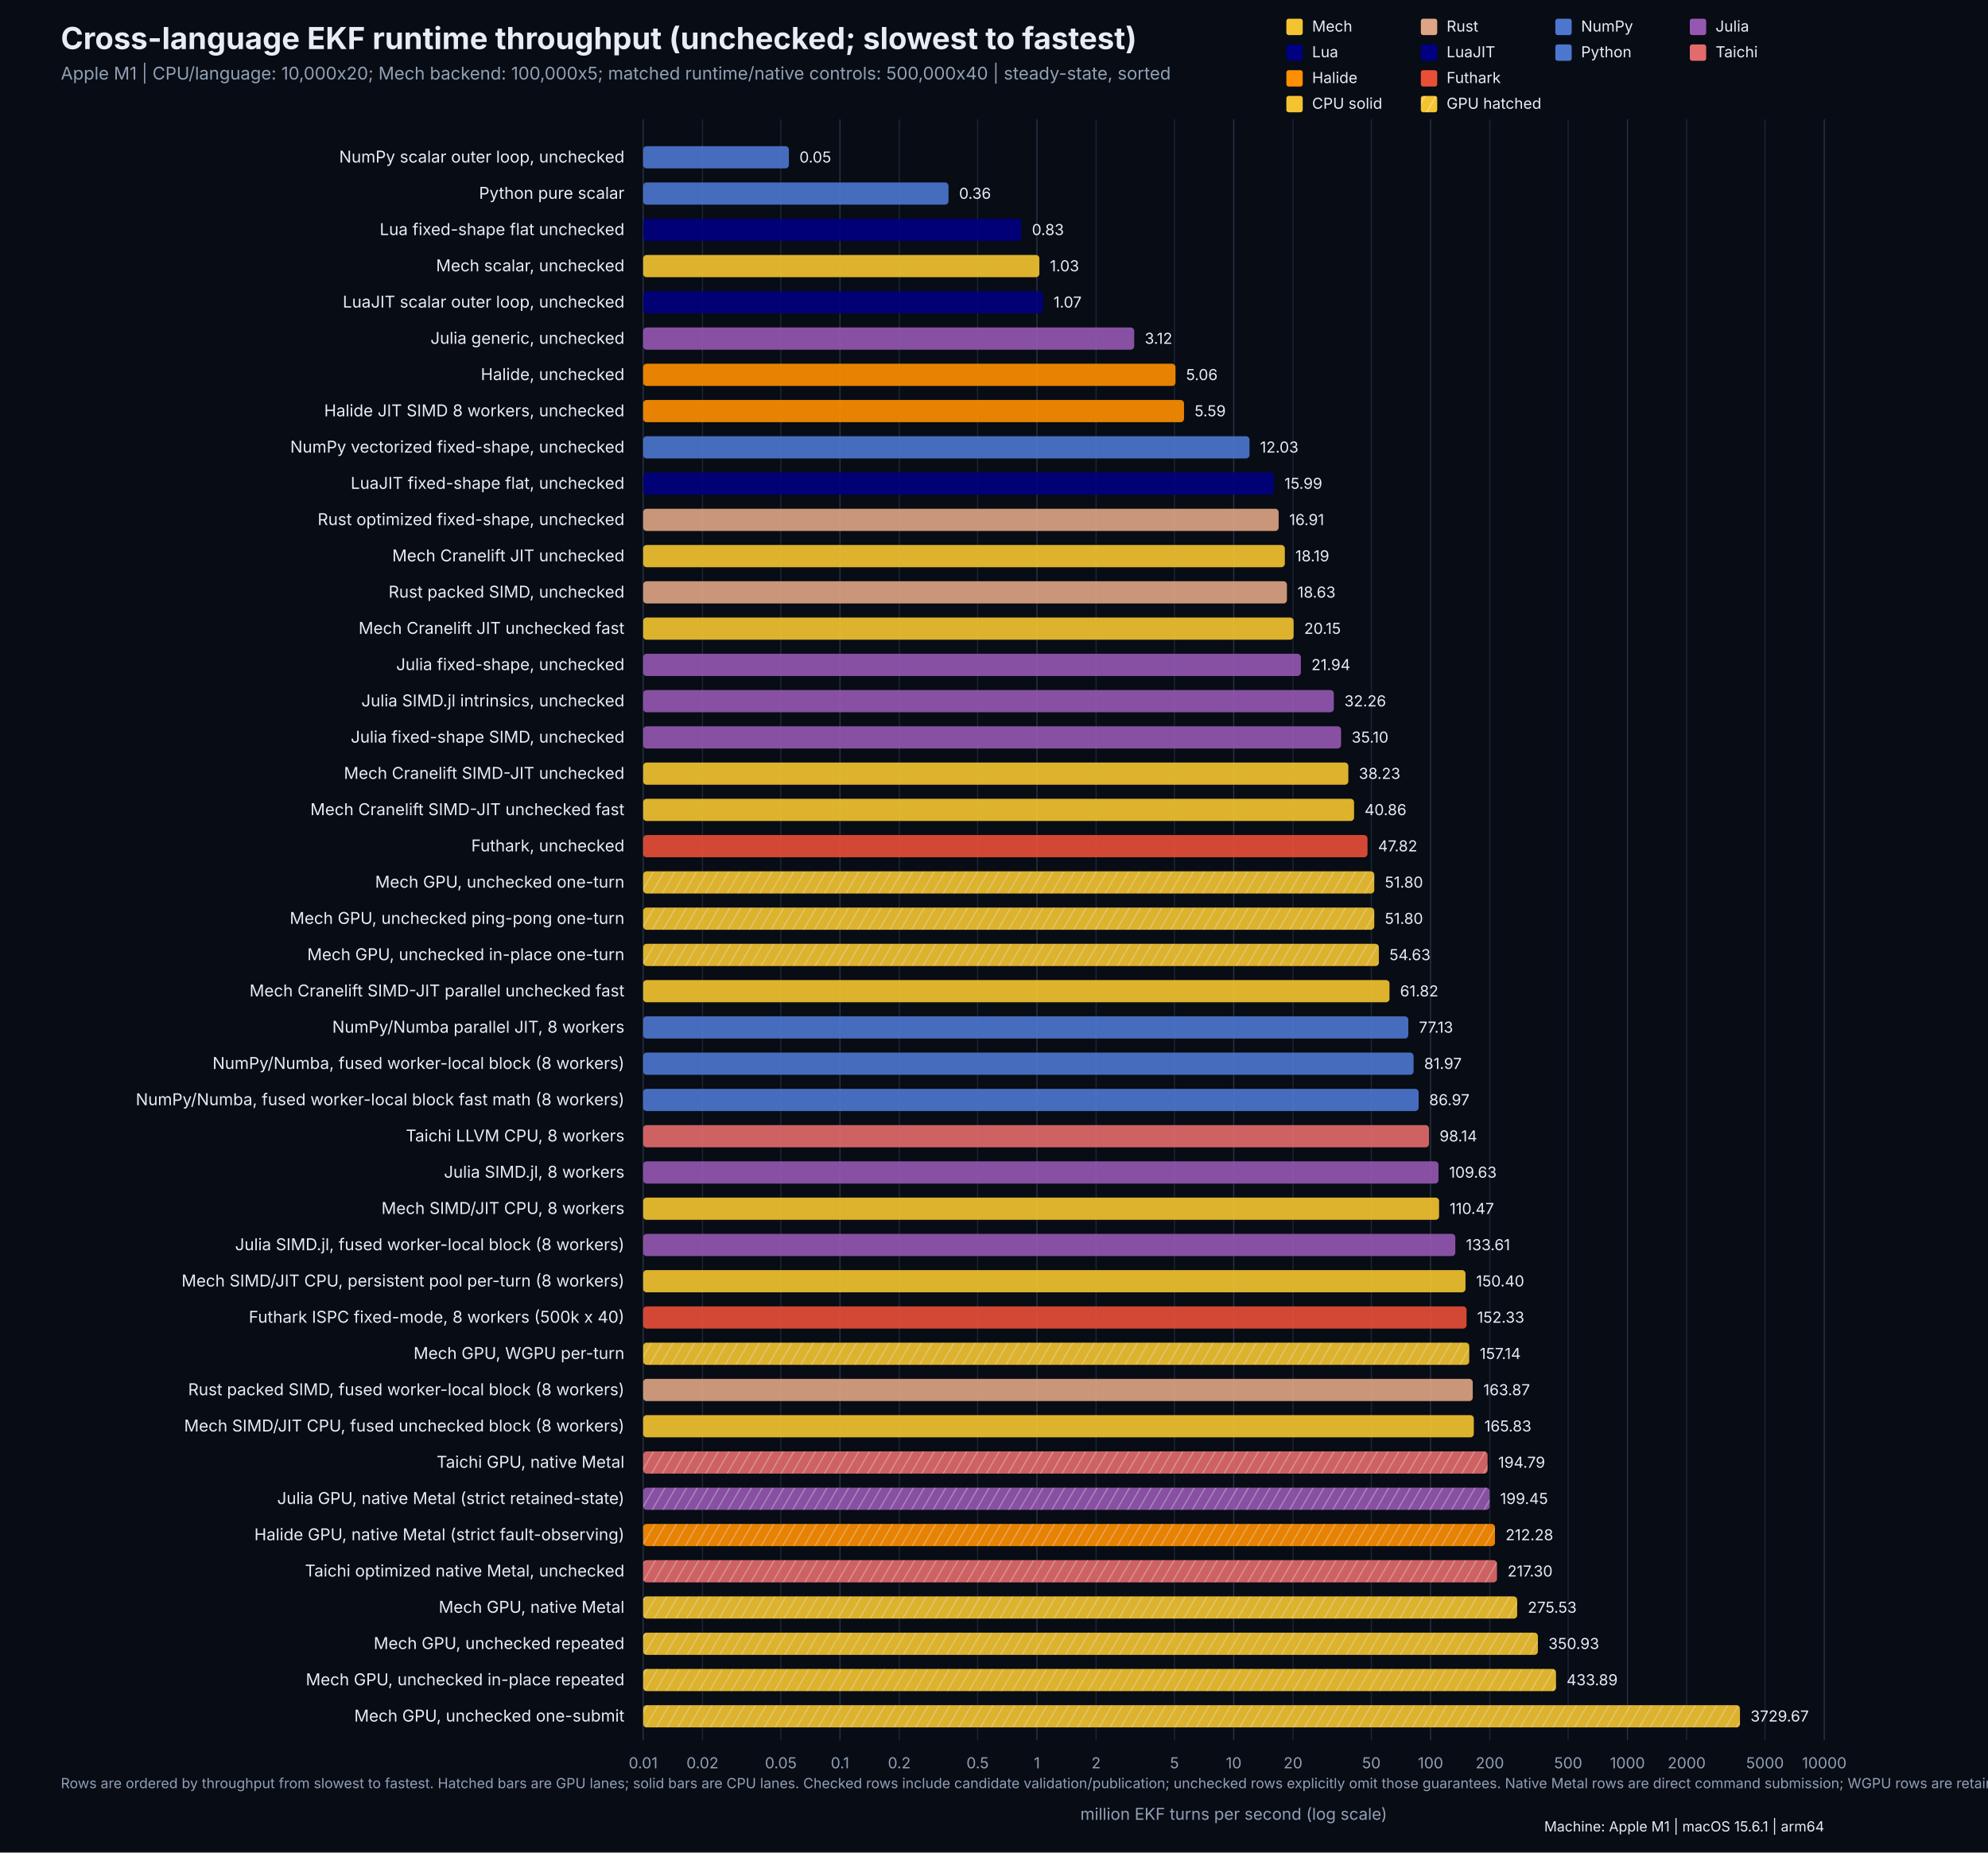
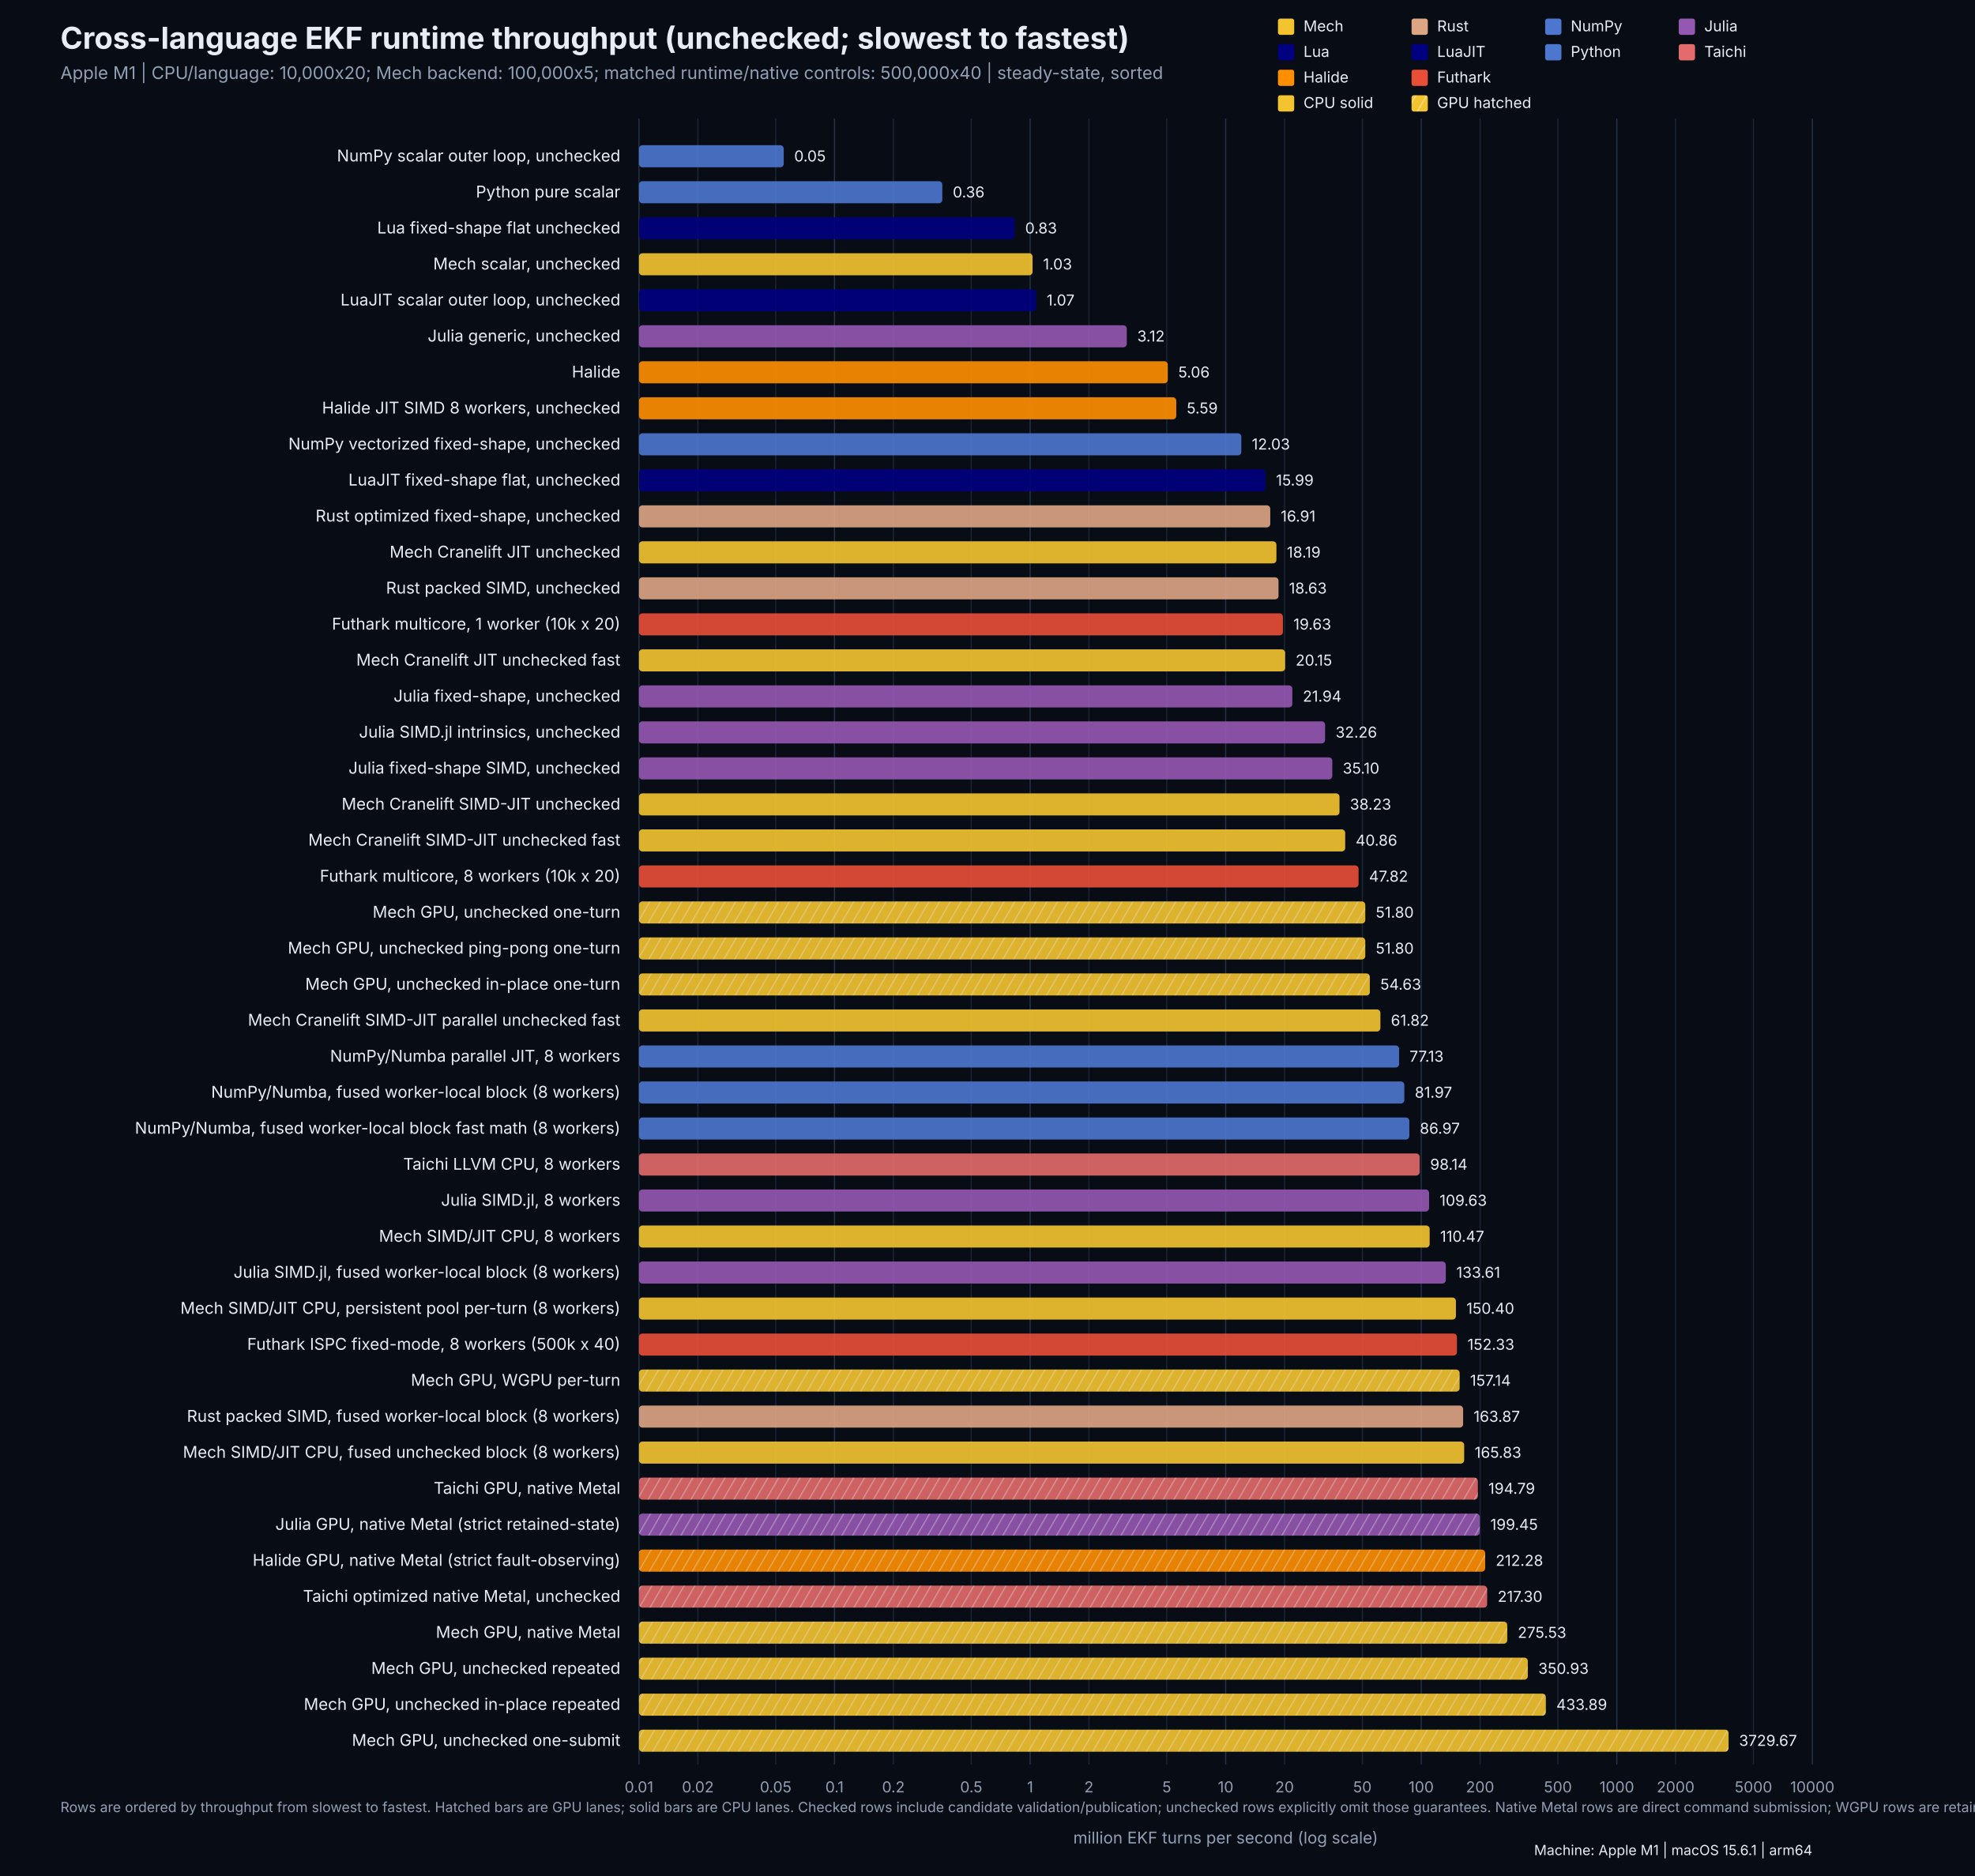
- <svg xmlns="http://www.w3.org/2000/svg" width="1700" height="1584" viewBox="0 0 1700 1584">
+ <svg xmlns="http://www.w3.org/2000/svg" width="1700" height="1615" viewBox="0 0 1700 1615">
  <rect width="100%" height="100%" fill="#080c14" />
  <defs>
    <pattern id="gpu-mech" width="8" height="8" patternUnits="userSpaceOnUse" patternTransform="rotate(30)">
      <rect width="8" height="8" fill="#f4c430" />
      <path d="M0 0V8" stroke="#ffffff" stroke-opacity="0.38" stroke-width="2" />
    </pattern>
    <pattern id="gpu-rust" width="8" height="8" patternUnits="userSpaceOnUse" patternTransform="rotate(30)">
      <rect width="8" height="8" fill="#dea584" />
      <path d="M0 0V8" stroke="#ffffff" stroke-opacity="0.38" stroke-width="2" />
    </pattern>
    <pattern id="gpu-numpy" width="8" height="8" patternUnits="userSpaceOnUse" patternTransform="rotate(30)">
      <rect width="8" height="8" fill="#4d77cf" />
      <path d="M0 0V8" stroke="#ffffff" stroke-opacity="0.38" stroke-width="2" />
    </pattern>
    <pattern id="gpu-julia" width="8" height="8" patternUnits="userSpaceOnUse" patternTransform="rotate(30)">
      <rect width="8" height="8" fill="#9558b2" />
      <path d="M0 0V8" stroke="#ffffff" stroke-opacity="0.38" stroke-width="2" />
    </pattern>
    <pattern id="gpu-lua" width="8" height="8" patternUnits="userSpaceOnUse" patternTransform="rotate(30)">
      <rect width="8" height="8" fill="#000080" />
      <path d="M0 0V8" stroke="#ffffff" stroke-opacity="0.38" stroke-width="2" />
    </pattern>
    <pattern id="gpu-luajit" width="8" height="8" patternUnits="userSpaceOnUse" patternTransform="rotate(30)">
      <rect width="8" height="8" fill="#000080" />
      <path d="M0 0V8" stroke="#ffffff" stroke-opacity="0.38" stroke-width="2" />
    </pattern>
    <pattern id="gpu-python" width="8" height="8" patternUnits="userSpaceOnUse" patternTransform="rotate(30)">
      <rect width="8" height="8" fill="#4d77cf" />
      <path d="M0 0V8" stroke="#ffffff" stroke-opacity="0.38" stroke-width="2" />
    </pattern>
    <pattern id="gpu-taichi" width="8" height="8" patternUnits="userSpaceOnUse" patternTransform="rotate(30)">
      <rect width="8" height="8" fill="#e36b6b" />
      <path d="M0 0V8" stroke="#ffffff" stroke-opacity="0.38" stroke-width="2" />
    </pattern>
    <pattern id="gpu-halide" width="8" height="8" patternUnits="userSpaceOnUse" patternTransform="rotate(30)">
      <rect width="8" height="8" fill="#ff8f00" />
      <path d="M0 0V8" stroke="#ffffff" stroke-opacity="0.38" stroke-width="2" />
    </pattern>
    <pattern id="gpu-futhark" width="8" height="8" patternUnits="userSpaceOnUse" patternTransform="rotate(30)">
      <rect width="8" height="8" fill="#e94f37" />
      <path d="M0 0V8" stroke="#ffffff" stroke-opacity="0.38" stroke-width="2" />
    </pattern>
  </defs>
  <style>text{font-family:-apple-system,BlinkMacSystemFont,"Segoe UI",sans-serif;fill:#e8edf5} .muted{fill:#91a0b5} .grid{stroke:#263246;stroke-width:1} .minor-grid{stroke:#1b2536;stroke-width:1} .axis{fill:#91a0b5;font-size:13px} .label{font-size:14px} .value{font-size:13px;font-variant-numeric:tabular-nums}</style>
  <text x="52" y="42" font-size="26" font-weight="700">Cross-language EKF runtime throughput (unchecked; slowest to fastest)</text>
  <text x="52" y="68" class="muted" font-size="15">Apple M1 | CPU/language: 10,000x20; Mech backend: 100,000x5; matched runtime/native controls: 500,000x40 | steady-state, sorted</text>
-   <line x1="550.0" y1="102" x2="550.0" y2="1488" class="grid" />
-   <text x="550.0" y="1512" text-anchor="middle" class="axis">0.01</text>
-   <line x1="600.7" y1="102" x2="600.7" y2="1488" class="minor-grid" />
-   <text x="600.7" y="1512" text-anchor="middle" class="axis">0.02</text>
-   <line x1="667.7" y1="102" x2="667.7" y2="1488" class="minor-grid" />
-   <text x="667.7" y="1512" text-anchor="middle" class="axis">0.05</text>
-   <line x1="718.3" y1="102" x2="718.3" y2="1488" class="grid" />
-   <text x="718.3" y="1512" text-anchor="middle" class="axis">0.1</text>
-   <line x1="769.0" y1="102" x2="769.0" y2="1488" class="minor-grid" />
-   <text x="769.0" y="1512" text-anchor="middle" class="axis">0.2</text>
-   <line x1="836.0" y1="102" x2="836.0" y2="1488" class="minor-grid" />
-   <text x="836.0" y="1512" text-anchor="middle" class="axis">0.5</text>
-   <line x1="886.7" y1="102" x2="886.7" y2="1488" class="grid" />
-   <text x="886.7" y="1512" text-anchor="middle" class="axis">1</text>
-   <line x1="937.3" y1="102" x2="937.3" y2="1488" class="minor-grid" />
-   <text x="937.3" y="1512" text-anchor="middle" class="axis">2</text>
-   <line x1="1004.3" y1="102" x2="1004.3" y2="1488" class="minor-grid" />
-   <text x="1004.3" y="1512" text-anchor="middle" class="axis">5</text>
-   <line x1="1055.0" y1="102" x2="1055.0" y2="1488" class="grid" />
-   <text x="1055.0" y="1512" text-anchor="middle" class="axis">10</text>
-   <line x1="1105.7" y1="102" x2="1105.7" y2="1488" class="minor-grid" />
-   <text x="1105.7" y="1512" text-anchor="middle" class="axis">20</text>
-   <line x1="1172.7" y1="102" x2="1172.7" y2="1488" class="minor-grid" />
-   <text x="1172.7" y="1512" text-anchor="middle" class="axis">50</text>
-   <line x1="1223.3" y1="102" x2="1223.3" y2="1488" class="grid" />
-   <text x="1223.3" y="1512" text-anchor="middle" class="axis">100</text>
-   <line x1="1274.0" y1="102" x2="1274.0" y2="1488" class="minor-grid" />
-   <text x="1274.0" y="1512" text-anchor="middle" class="axis">200</text>
-   <line x1="1341.0" y1="102" x2="1341.0" y2="1488" class="minor-grid" />
-   <text x="1341.0" y="1512" text-anchor="middle" class="axis">500</text>
-   <line x1="1391.7" y1="102" x2="1391.7" y2="1488" class="grid" />
-   <text x="1391.7" y="1512" text-anchor="middle" class="axis">1000</text>
-   <line x1="1442.3" y1="102" x2="1442.3" y2="1488" class="minor-grid" />
-   <text x="1442.3" y="1512" text-anchor="middle" class="axis">2000</text>
-   <line x1="1509.3" y1="102" x2="1509.3" y2="1488" class="minor-grid" />
-   <text x="1509.3" y="1512" text-anchor="middle" class="axis">5000</text>
-   <line x1="1560.0" y1="102" x2="1560.0" y2="1488" class="grid" />
-   <text x="1560.0" y="1512" text-anchor="middle" class="axis">10000</text>
-   <text x="1055.0" y="1556" text-anchor="middle" class="muted" font-size="14">million EKF turns per second (log scale)</text>
+   <line x1="550.0" y1="102" x2="550.0" y2="1519" class="grid" />
+   <text x="550.0" y="1543" text-anchor="middle" class="axis">0.01</text>
+   <line x1="600.7" y1="102" x2="600.7" y2="1519" class="minor-grid" />
+   <text x="600.7" y="1543" text-anchor="middle" class="axis">0.02</text>
+   <line x1="667.7" y1="102" x2="667.7" y2="1519" class="minor-grid" />
+   <text x="667.7" y="1543" text-anchor="middle" class="axis">0.05</text>
+   <line x1="718.3" y1="102" x2="718.3" y2="1519" class="grid" />
+   <text x="718.3" y="1543" text-anchor="middle" class="axis">0.1</text>
+   <line x1="769.0" y1="102" x2="769.0" y2="1519" class="minor-grid" />
+   <text x="769.0" y="1543" text-anchor="middle" class="axis">0.2</text>
+   <line x1="836.0" y1="102" x2="836.0" y2="1519" class="minor-grid" />
+   <text x="836.0" y="1543" text-anchor="middle" class="axis">0.5</text>
+   <line x1="886.7" y1="102" x2="886.7" y2="1519" class="grid" />
+   <text x="886.7" y="1543" text-anchor="middle" class="axis">1</text>
+   <line x1="937.3" y1="102" x2="937.3" y2="1519" class="minor-grid" />
+   <text x="937.3" y="1543" text-anchor="middle" class="axis">2</text>
+   <line x1="1004.3" y1="102" x2="1004.3" y2="1519" class="minor-grid" />
+   <text x="1004.3" y="1543" text-anchor="middle" class="axis">5</text>
+   <line x1="1055.0" y1="102" x2="1055.0" y2="1519" class="grid" />
+   <text x="1055.0" y="1543" text-anchor="middle" class="axis">10</text>
+   <line x1="1105.7" y1="102" x2="1105.7" y2="1519" class="minor-grid" />
+   <text x="1105.7" y="1543" text-anchor="middle" class="axis">20</text>
+   <line x1="1172.7" y1="102" x2="1172.7" y2="1519" class="minor-grid" />
+   <text x="1172.7" y="1543" text-anchor="middle" class="axis">50</text>
+   <line x1="1223.3" y1="102" x2="1223.3" y2="1519" class="grid" />
+   <text x="1223.3" y="1543" text-anchor="middle" class="axis">100</text>
+   <line x1="1274.0" y1="102" x2="1274.0" y2="1519" class="minor-grid" />
+   <text x="1274.0" y="1543" text-anchor="middle" class="axis">200</text>
+   <line x1="1341.0" y1="102" x2="1341.0" y2="1519" class="minor-grid" />
+   <text x="1341.0" y="1543" text-anchor="middle" class="axis">500</text>
+   <line x1="1391.7" y1="102" x2="1391.7" y2="1519" class="grid" />
+   <text x="1391.7" y="1543" text-anchor="middle" class="axis">1000</text>
+   <line x1="1442.3" y1="102" x2="1442.3" y2="1519" class="minor-grid" />
+   <text x="1442.3" y="1543" text-anchor="middle" class="axis">2000</text>
+   <line x1="1509.3" y1="102" x2="1509.3" y2="1519" class="minor-grid" />
+   <text x="1509.3" y="1543" text-anchor="middle" class="axis">5000</text>
+   <line x1="1560.0" y1="102" x2="1560.0" y2="1519" class="grid" />
+   <text x="1560.0" y="1543" text-anchor="middle" class="axis">10000</text>
+   <text x="1055.0" y="1587" text-anchor="middle" class="muted" font-size="14">million EKF turns per second (log scale)</text>
  <rect x="1100" y="16" width="14" height="14" rx="2" fill="#f4c430" />
  <text x="1122" y="27" font-size="13">Mech</text>
  <rect x="1215" y="16" width="14" height="14" rx="2" fill="#dea584" />
  <text x="1237" y="27" font-size="13">Rust</text>
  <rect x="1330" y="16" width="14" height="14" rx="2" fill="#4d77cf" />
  <text x="1352" y="27" font-size="13">NumPy</text>
  <rect x="1445" y="16" width="14" height="14" rx="2" fill="#9558b2" />
  <text x="1467" y="27" font-size="13">Julia</text>
  <rect x="1100" y="38" width="14" height="14" rx="2" fill="#000080" />
  <text x="1122" y="49" font-size="13">Lua</text>
  <rect x="1215" y="38" width="14" height="14" rx="2" fill="#000080" />
  <text x="1237" y="49" font-size="13">LuaJIT</text>
  <rect x="1330" y="38" width="14" height="14" rx="2" fill="#4d77cf" />
  <text x="1352" y="49" font-size="13">Python</text>
  <rect x="1445" y="38" width="14" height="14" rx="2" fill="#e36b6b" />
  <text x="1467" y="49" font-size="13">Taichi</text>
  <rect x="1100" y="60" width="14" height="14" rx="2" fill="#ff8f00" />
  <text x="1122" y="71" font-size="13">Halide</text>
  <rect x="1215" y="60" width="14" height="14" rx="2" fill="#e94f37" />
  <text x="1237" y="71" font-size="13">Futhark</text>
  <rect x="1100" y="82" width="14" height="14" rx="2" fill="#f4c430" />
  <text x="1122" y="93" font-size="13">CPU solid</text>
  <rect x="1215" y="82" width="14" height="14" rx="2" fill="url(#gpu-mech)" />
  <text x="1237" y="93" font-size="13">GPU hatched</text>
  <text x="534" y="139" text-anchor="end" class="label">NumPy scalar outer loop, unchecked</text>
  <rect x="550" y="125" width="124.6" height="19" rx="3" fill="#4d77cf" opacity="0.9" />
  <text x="683.6" y="139" class="value">0.05</text>
  <text x="534" y="170" text-anchor="end" class="label">Python pure scalar</text>
  <rect x="550" y="156" width="261.1" height="19" rx="3" fill="#4d77cf" opacity="0.9" />
  <text x="820.1" y="170" class="value">0.36</text>
  <text x="534" y="201" text-anchor="end" class="label">Lua fixed-shape flat unchecked</text>
  <rect x="550" y="187" width="323.4" height="19" rx="3" fill="#000080" opacity="0.9" />
  <text x="882.4" y="201" class="value">0.83</text>
  <text x="534" y="232" text-anchor="end" class="label">Mech scalar, unchecked</text>
  <rect x="550" y="218" width="338.8" height="19" rx="3" fill="#f4c430" opacity="0.9" />
  <text x="897.8" y="232" class="value">1.03</text>
  <text x="534" y="263" text-anchor="end" class="label">LuaJIT scalar outer loop, unchecked</text>
  <rect x="550" y="249" width="341.9" height="19" rx="3" fill="#000080" opacity="0.9" />
  <text x="900.9" y="263" class="value">1.07</text>
  <text x="534" y="294" text-anchor="end" class="label">Julia generic, unchecked</text>
  <rect x="550" y="280" width="419.9" height="19" rx="3" fill="#9558b2" opacity="0.9" />
  <text x="978.9" y="294" class="value">3.12</text>
-   <text x="534" y="325" text-anchor="end" class="label">Halide, unchecked</text>
+   <text x="534" y="325" text-anchor="end" class="label">Halide</text>
  <rect x="550" y="311" width="455.2" height="19" rx="3" fill="#ff8f00" opacity="0.9" />
  <text x="1014.2" y="325" class="value">5.06</text>
  <text x="534" y="356" text-anchor="end" class="label">Halide JIT SIMD 8 workers, unchecked</text>
  <rect x="550" y="342" width="462.5" height="19" rx="3" fill="#ff8f00" opacity="0.9" />
  <text x="1021.5" y="356" class="value">5.59</text>
  <text x="534" y="387" text-anchor="end" class="label">NumPy vectorized fixed-shape, unchecked</text>
  <rect x="550" y="373" width="518.5" height="19" rx="3" fill="#4d77cf" opacity="0.9" />
  <text x="1077.5" y="387" class="value">12.03</text>
  <text x="534" y="418" text-anchor="end" class="label">LuaJIT fixed-shape flat, unchecked</text>
  <rect x="550" y="404" width="539.3" height="19" rx="3" fill="#000080" opacity="0.9" />
  <text x="1098.3" y="418" class="value">15.99</text>
  <text x="534" y="449" text-anchor="end" class="label">Rust optimized fixed-shape, unchecked</text>
  <rect x="550" y="435" width="543.4" height="19" rx="3" fill="#dea584" opacity="0.9" />
  <text x="1102.4" y="449" class="value">16.91</text>
  <text x="534" y="480" text-anchor="end" class="label">Mech Cranelift JIT unchecked</text>
  <rect x="550" y="466" width="548.7" height="19" rx="3" fill="#f4c430" opacity="0.9" />
  <text x="1107.7" y="480" class="value">18.19</text>
  <text x="534" y="511" text-anchor="end" class="label">Rust packed SIMD, unchecked</text>
  <rect x="550" y="497" width="550.5" height="19" rx="3" fill="#dea584" opacity="0.9" />
  <text x="1109.5" y="511" class="value">18.63</text>
-   <text x="534" y="542" text-anchor="end" class="label">Mech Cranelift JIT unchecked fast</text>
-   <rect x="550" y="528" width="556.2" height="19" rx="3" fill="#f4c430" opacity="0.9" />
-   <text x="1115.2" y="542" class="value">20.15</text>
-   <text x="534" y="573" text-anchor="end" class="label">Julia fixed-shape, unchecked</text>
-   <rect x="550" y="559" width="562.4" height="19" rx="3" fill="#9558b2" opacity="0.9" />
-   <text x="1121.4" y="573" class="value">21.94</text>
-   <text x="534" y="604" text-anchor="end" class="label">Julia SIMD.jl intrinsics, unchecked</text>
-   <rect x="550" y="590" width="590.6" height="19" rx="3" fill="#9558b2" opacity="0.9" />
-   <text x="1149.6" y="604" class="value">32.26</text>
-   <text x="534" y="635" text-anchor="end" class="label">Julia fixed-shape SIMD, unchecked</text>
-   <rect x="550" y="621" width="596.8" height="19" rx="3" fill="#9558b2" opacity="0.9" />
-   <text x="1155.8" y="635" class="value">35.10</text>
-   <text x="534" y="666" text-anchor="end" class="label">Mech Cranelift SIMD-JIT unchecked</text>
-   <rect x="550" y="652" width="603.0" height="19" rx="3" fill="#f4c430" opacity="0.9" />
-   <text x="1162.0" y="666" class="value">38.23</text>
-   <text x="534" y="697" text-anchor="end" class="label">Mech Cranelift SIMD-JIT unchecked fast</text>
-   <rect x="550" y="683" width="607.9" height="19" rx="3" fill="#f4c430" opacity="0.9" />
-   <text x="1166.9" y="697" class="value">40.86</text>
-   <text x="534" y="728" text-anchor="end" class="label">Futhark, unchecked</text>
-   <rect x="550" y="714" width="619.4" height="19" rx="3" fill="#e94f37" opacity="0.9" />
-   <text x="1178.4" y="728" class="value">47.82</text>
-   <text x="534" y="759" text-anchor="end" class="label">Mech GPU, unchecked one-turn</text>
-   <rect x="550" y="745" width="625.2" height="19" rx="3" fill="url(#gpu-mech)" opacity="0.9" />
-   <text x="1184.2" y="759" class="value">51.80</text>
-   <text x="534" y="790" text-anchor="end" class="label">Mech GPU, unchecked ping-pong one-turn</text>
+   <text x="534" y="542" text-anchor="end" class="label">Futhark multicore, 1 worker (10k x 20)</text>
+   <rect x="550" y="528" width="554.3" height="19" rx="3" fill="#e94f37" opacity="0.9" />
+   <text x="1113.3" y="542" class="value">19.63</text>
+   <text x="534" y="573" text-anchor="end" class="label">Mech Cranelift JIT unchecked fast</text>
+   <rect x="550" y="559" width="556.2" height="19" rx="3" fill="#f4c430" opacity="0.9" />
+   <text x="1115.2" y="573" class="value">20.15</text>
+   <text x="534" y="604" text-anchor="end" class="label">Julia fixed-shape, unchecked</text>
+   <rect x="550" y="590" width="562.4" height="19" rx="3" fill="#9558b2" opacity="0.9" />
+   <text x="1121.4" y="604" class="value">21.94</text>
+   <text x="534" y="635" text-anchor="end" class="label">Julia SIMD.jl intrinsics, unchecked</text>
+   <rect x="550" y="621" width="590.6" height="19" rx="3" fill="#9558b2" opacity="0.9" />
+   <text x="1149.6" y="635" class="value">32.26</text>
+   <text x="534" y="666" text-anchor="end" class="label">Julia fixed-shape SIMD, unchecked</text>
+   <rect x="550" y="652" width="596.8" height="19" rx="3" fill="#9558b2" opacity="0.9" />
+   <text x="1155.8" y="666" class="value">35.10</text>
+   <text x="534" y="697" text-anchor="end" class="label">Mech Cranelift SIMD-JIT unchecked</text>
+   <rect x="550" y="683" width="603.0" height="19" rx="3" fill="#f4c430" opacity="0.9" />
+   <text x="1162.0" y="697" class="value">38.23</text>
+   <text x="534" y="728" text-anchor="end" class="label">Mech Cranelift SIMD-JIT unchecked fast</text>
+   <rect x="550" y="714" width="607.9" height="19" rx="3" fill="#f4c430" opacity="0.9" />
+   <text x="1166.9" y="728" class="value">40.86</text>
+   <text x="534" y="759" text-anchor="end" class="label">Futhark multicore, 8 workers (10k x 20)</text>
+   <rect x="550" y="745" width="619.4" height="19" rx="3" fill="#e94f37" opacity="0.9" />
+   <text x="1178.4" y="759" class="value">47.82</text>
+   <text x="534" y="790" text-anchor="end" class="label">Mech GPU, unchecked one-turn</text>
  <rect x="550" y="776" width="625.2" height="19" rx="3" fill="url(#gpu-mech)" opacity="0.9" />
  <text x="1184.2" y="790" class="value">51.80</text>
-   <text x="534" y="821" text-anchor="end" class="label">Mech GPU, unchecked in-place one-turn</text>
-   <rect x="550" y="807" width="629.1" height="19" rx="3" fill="url(#gpu-mech)" opacity="0.9" />
-   <text x="1188.1" y="821" class="value">54.63</text>
-   <text x="534" y="852" text-anchor="end" class="label">Mech Cranelift SIMD-JIT parallel unchecked fast</text>
-   <rect x="550" y="838" width="638.2" height="19" rx="3" fill="#f4c430" opacity="0.9" />
-   <text x="1197.2" y="852" class="value">61.82</text>
-   <text x="534" y="883" text-anchor="end" class="label">NumPy/Numba parallel JIT, 8 workers</text>
-   <rect x="550" y="869" width="654.3" height="19" rx="3" fill="#4d77cf" opacity="0.9" />
-   <text x="1213.3" y="883" class="value">77.13</text>
-   <text x="534" y="914" text-anchor="end" class="label">NumPy/Numba, fused worker-local block (8 workers)</text>
-   <rect x="550" y="900" width="658.8" height="19" rx="3" fill="#4d77cf" opacity="0.9" />
-   <text x="1217.8" y="914" class="value">81.97</text>
-   <text x="534" y="945" text-anchor="end" class="label">NumPy/Numba, fused worker-local block fast math (8 workers)</text>
-   <rect x="550" y="931" width="663.1" height="19" rx="3" fill="#4d77cf" opacity="0.9" />
-   <text x="1222.1" y="945" class="value">86.97</text>
-   <text x="534" y="976" text-anchor="end" class="label">Taichi LLVM CPU, 8 workers</text>
-   <rect x="550" y="962" width="672.0" height="19" rx="3" fill="#e36b6b" opacity="0.9" />
-   <text x="1231.0" y="976" class="value">98.14</text>
-   <text x="534" y="1007" text-anchor="end" class="label">Julia SIMD.jl, 8 workers</text>
-   <rect x="550" y="993" width="680.1" height="19" rx="3" fill="#9558b2" opacity="0.9" />
-   <text x="1239.1" y="1007" class="value">109.63</text>
-   <text x="534" y="1038" text-anchor="end" class="label">Mech SIMD/JIT CPU, 8 workers</text>
-   <rect x="550" y="1024" width="680.6" height="19" rx="3" fill="#f4c430" opacity="0.9" />
-   <text x="1239.6" y="1038" class="value">110.47</text>
-   <text x="534" y="1069" text-anchor="end" class="label">Julia SIMD.jl, fused worker-local block (8 workers)</text>
-   <rect x="550" y="1055" width="694.5" height="19" rx="3" fill="#9558b2" opacity="0.9" />
-   <text x="1253.5" y="1069" class="value">133.61</text>
-   <text x="534" y="1100" text-anchor="end" class="label">Mech SIMD/JIT CPU, persistent pool per-turn (8 workers)</text>
-   <rect x="550" y="1086" width="703.2" height="19" rx="3" fill="#f4c430" opacity="0.9" />
-   <text x="1262.2" y="1100" class="value">150.40</text>
-   <text x="534" y="1131" text-anchor="end" class="label">Futhark ISPC fixed-mode, 8 workers (500k x 40)</text>
-   <rect x="550" y="1117" width="704.1" height="19" rx="3" fill="#e94f37" opacity="0.9" />
-   <text x="1263.1" y="1131" class="value">152.33</text>
-   <text x="534" y="1162" text-anchor="end" class="label">Mech GPU, WGPU per-turn</text>
-   <rect x="550" y="1148" width="706.4" height="19" rx="3" fill="url(#gpu-mech)" opacity="0.9" />
-   <text x="1265.4" y="1162" class="value">157.14</text>
-   <text x="534" y="1193" text-anchor="end" class="label">Rust packed SIMD, fused worker-local block (8 workers)</text>
-   <rect x="550" y="1179" width="709.4" height="19" rx="3" fill="#dea584" opacity="0.9" />
-   <text x="1268.4" y="1193" class="value">163.87</text>
-   <text x="534" y="1224" text-anchor="end" class="label">Mech SIMD/JIT CPU, fused unchecked block (8 workers)</text>
-   <rect x="550" y="1210" width="710.3" height="19" rx="3" fill="#f4c430" opacity="0.9" />
-   <text x="1269.3" y="1224" class="value">165.83</text>
-   <text x="534" y="1255" text-anchor="end" class="label">Taichi GPU, native Metal</text>
-   <rect x="550" y="1241" width="722.1" height="19" rx="3" fill="url(#gpu-taichi)" opacity="0.9" />
-   <text x="1281.1" y="1255" class="value">194.79</text>
-   <text x="534" y="1286" text-anchor="end" class="label">Julia GPU, native Metal (strict retained-state)</text>
-   <rect x="550" y="1272" width="723.8" height="19" rx="3" fill="url(#gpu-julia)" opacity="0.9" />
-   <text x="1282.8" y="1286" class="value">199.45</text>
-   <text x="534" y="1317" text-anchor="end" class="label">Halide GPU, native Metal (strict fault-observing)</text>
-   <rect x="550" y="1303" width="728.4" height="19" rx="3" fill="url(#gpu-halide)" opacity="0.9" />
-   <text x="1287.4" y="1317" class="value">212.28</text>
-   <text x="534" y="1348" text-anchor="end" class="label">Taichi optimized native Metal, unchecked</text>
-   <rect x="550" y="1334" width="730.1" height="19" rx="3" fill="url(#gpu-taichi)" opacity="0.9" />
-   <text x="1289.1" y="1348" class="value">217.30</text>
-   <text x="534" y="1379" text-anchor="end" class="label">Mech GPU, native Metal</text>
-   <rect x="550" y="1365" width="747.4" height="19" rx="3" fill="url(#gpu-mech)" opacity="0.9" />
-   <text x="1306.4" y="1379" class="value">275.53</text>
-   <text x="534" y="1410" text-anchor="end" class="label">Mech GPU, unchecked repeated</text>
-   <rect x="550" y="1396" width="765.1" height="19" rx="3" fill="url(#gpu-mech)" opacity="0.9" />
-   <text x="1324.1" y="1410" class="value">350.93</text>
-   <text x="534" y="1441" text-anchor="end" class="label">Mech GPU, unchecked in-place repeated</text>
-   <rect x="550" y="1427" width="780.6" height="19" rx="3" fill="url(#gpu-mech)" opacity="0.9" />
-   <text x="1339.6" y="1441" class="value">433.89</text>
-   <text x="534" y="1472" text-anchor="end" class="label">Mech GPU, unchecked one-submit</text>
-   <rect x="550" y="1458" width="937.9" height="19" rx="3" fill="url(#gpu-mech)" opacity="0.9" />
-   <text x="1496.9" y="1472" class="value">3729.67</text>
-   <text x="52" y="1529" class="muted" font-size="12">Rows are ordered by throughput from slowest to fastest. Hatched bars are GPU lanes; solid bars are CPU lanes. Checked rows include candidate validation/publication; unchecked rows explicitly omit those guarantees. Native Metal rows are direct command submission; WGPU rows are retained as a portable transport control. Compilation, allocation, warmup, and final readback are excluded from the timed region.</text>
-   <text x="1560" y="1566" text-anchor="end" fill="#91a0b5" font-size="12">Machine: Apple M1 | macOS 15.6.1 | arm64</text>
+   <text x="534" y="821" text-anchor="end" class="label">Mech GPU, unchecked ping-pong one-turn</text>
+   <rect x="550" y="807" width="625.2" height="19" rx="3" fill="url(#gpu-mech)" opacity="0.9" />
+   <text x="1184.2" y="821" class="value">51.80</text>
+   <text x="534" y="852" text-anchor="end" class="label">Mech GPU, unchecked in-place one-turn</text>
+   <rect x="550" y="838" width="629.1" height="19" rx="3" fill="url(#gpu-mech)" opacity="0.9" />
+   <text x="1188.1" y="852" class="value">54.63</text>
+   <text x="534" y="883" text-anchor="end" class="label">Mech Cranelift SIMD-JIT parallel unchecked fast</text>
+   <rect x="550" y="869" width="638.2" height="19" rx="3" fill="#f4c430" opacity="0.9" />
+   <text x="1197.2" y="883" class="value">61.82</text>
+   <text x="534" y="914" text-anchor="end" class="label">NumPy/Numba parallel JIT, 8 workers</text>
+   <rect x="550" y="900" width="654.3" height="19" rx="3" fill="#4d77cf" opacity="0.9" />
+   <text x="1213.3" y="914" class="value">77.13</text>
+   <text x="534" y="945" text-anchor="end" class="label">NumPy/Numba, fused worker-local block (8 workers)</text>
+   <rect x="550" y="931" width="658.8" height="19" rx="3" fill="#4d77cf" opacity="0.9" />
+   <text x="1217.8" y="945" class="value">81.97</text>
+   <text x="534" y="976" text-anchor="end" class="label">NumPy/Numba, fused worker-local block fast math (8 workers)</text>
+   <rect x="550" y="962" width="663.1" height="19" rx="3" fill="#4d77cf" opacity="0.9" />
+   <text x="1222.1" y="976" class="value">86.97</text>
+   <text x="534" y="1007" text-anchor="end" class="label">Taichi LLVM CPU, 8 workers</text>
+   <rect x="550" y="993" width="672.0" height="19" rx="3" fill="#e36b6b" opacity="0.9" />
+   <text x="1231.0" y="1007" class="value">98.14</text>
+   <text x="534" y="1038" text-anchor="end" class="label">Julia SIMD.jl, 8 workers</text>
+   <rect x="550" y="1024" width="680.1" height="19" rx="3" fill="#9558b2" opacity="0.9" />
+   <text x="1239.1" y="1038" class="value">109.63</text>
+   <text x="534" y="1069" text-anchor="end" class="label">Mech SIMD/JIT CPU, 8 workers</text>
+   <rect x="550" y="1055" width="680.6" height="19" rx="3" fill="#f4c430" opacity="0.9" />
+   <text x="1239.6" y="1069" class="value">110.47</text>
+   <text x="534" y="1100" text-anchor="end" class="label">Julia SIMD.jl, fused worker-local block (8 workers)</text>
+   <rect x="550" y="1086" width="694.5" height="19" rx="3" fill="#9558b2" opacity="0.9" />
+   <text x="1253.5" y="1100" class="value">133.61</text>
+   <text x="534" y="1131" text-anchor="end" class="label">Mech SIMD/JIT CPU, persistent pool per-turn (8 workers)</text>
+   <rect x="550" y="1117" width="703.2" height="19" rx="3" fill="#f4c430" opacity="0.9" />
+   <text x="1262.2" y="1131" class="value">150.40</text>
+   <text x="534" y="1162" text-anchor="end" class="label">Futhark ISPC fixed-mode, 8 workers (500k x 40)</text>
+   <rect x="550" y="1148" width="704.1" height="19" rx="3" fill="#e94f37" opacity="0.9" />
+   <text x="1263.1" y="1162" class="value">152.33</text>
+   <text x="534" y="1193" text-anchor="end" class="label">Mech GPU, WGPU per-turn</text>
+   <rect x="550" y="1179" width="706.4" height="19" rx="3" fill="url(#gpu-mech)" opacity="0.9" />
+   <text x="1265.4" y="1193" class="value">157.14</text>
+   <text x="534" y="1224" text-anchor="end" class="label">Rust packed SIMD, fused worker-local block (8 workers)</text>
+   <rect x="550" y="1210" width="709.4" height="19" rx="3" fill="#dea584" opacity="0.9" />
+   <text x="1268.4" y="1224" class="value">163.87</text>
+   <text x="534" y="1255" text-anchor="end" class="label">Mech SIMD/JIT CPU, fused unchecked block (8 workers)</text>
+   <rect x="550" y="1241" width="710.3" height="19" rx="3" fill="#f4c430" opacity="0.9" />
+   <text x="1269.3" y="1255" class="value">165.83</text>
+   <text x="534" y="1286" text-anchor="end" class="label">Taichi GPU, native Metal</text>
+   <rect x="550" y="1272" width="722.1" height="19" rx="3" fill="url(#gpu-taichi)" opacity="0.9" />
+   <text x="1281.1" y="1286" class="value">194.79</text>
+   <text x="534" y="1317" text-anchor="end" class="label">Julia GPU, native Metal (strict retained-state)</text>
+   <rect x="550" y="1303" width="723.8" height="19" rx="3" fill="url(#gpu-julia)" opacity="0.9" />
+   <text x="1282.8" y="1317" class="value">199.45</text>
+   <text x="534" y="1348" text-anchor="end" class="label">Halide GPU, native Metal (strict fault-observing)</text>
+   <rect x="550" y="1334" width="728.4" height="19" rx="3" fill="url(#gpu-halide)" opacity="0.9" />
+   <text x="1287.4" y="1348" class="value">212.28</text>
+   <text x="534" y="1379" text-anchor="end" class="label">Taichi optimized native Metal, unchecked</text>
+   <rect x="550" y="1365" width="730.1" height="19" rx="3" fill="url(#gpu-taichi)" opacity="0.9" />
+   <text x="1289.1" y="1379" class="value">217.30</text>
+   <text x="534" y="1410" text-anchor="end" class="label">Mech GPU, native Metal</text>
+   <rect x="550" y="1396" width="747.4" height="19" rx="3" fill="url(#gpu-mech)" opacity="0.9" />
+   <text x="1306.4" y="1410" class="value">275.53</text>
+   <text x="534" y="1441" text-anchor="end" class="label">Mech GPU, unchecked repeated</text>
+   <rect x="550" y="1427" width="765.1" height="19" rx="3" fill="url(#gpu-mech)" opacity="0.9" />
+   <text x="1324.1" y="1441" class="value">350.93</text>
+   <text x="534" y="1472" text-anchor="end" class="label">Mech GPU, unchecked in-place repeated</text>
+   <rect x="550" y="1458" width="780.6" height="19" rx="3" fill="url(#gpu-mech)" opacity="0.9" />
+   <text x="1339.6" y="1472" class="value">433.89</text>
+   <text x="534" y="1503" text-anchor="end" class="label">Mech GPU, unchecked one-submit</text>
+   <rect x="550" y="1489" width="937.9" height="19" rx="3" fill="url(#gpu-mech)" opacity="0.9" />
+   <text x="1496.9" y="1503" class="value">3729.67</text>
+   <text x="52" y="1560" class="muted" font-size="12">Rows are ordered by throughput from slowest to fastest. Hatched bars are GPU lanes; solid bars are CPU lanes. Checked rows include candidate validation/publication; unchecked rows explicitly omit those guarantees. Native Metal rows are direct command submission; WGPU rows are retained as a portable transport control. Futhark multicore rows show worker count explicitly; only the 1-worker row is a single-core comparison. Compilation, allocation, warmup, and final readback are excluded from the timed region.</text>
+   <text x="1560" y="1597" text-anchor="end" fill="#91a0b5" font-size="12">Machine: Apple M1 | macOS 15.6.1 | arm64</text>
</svg>
